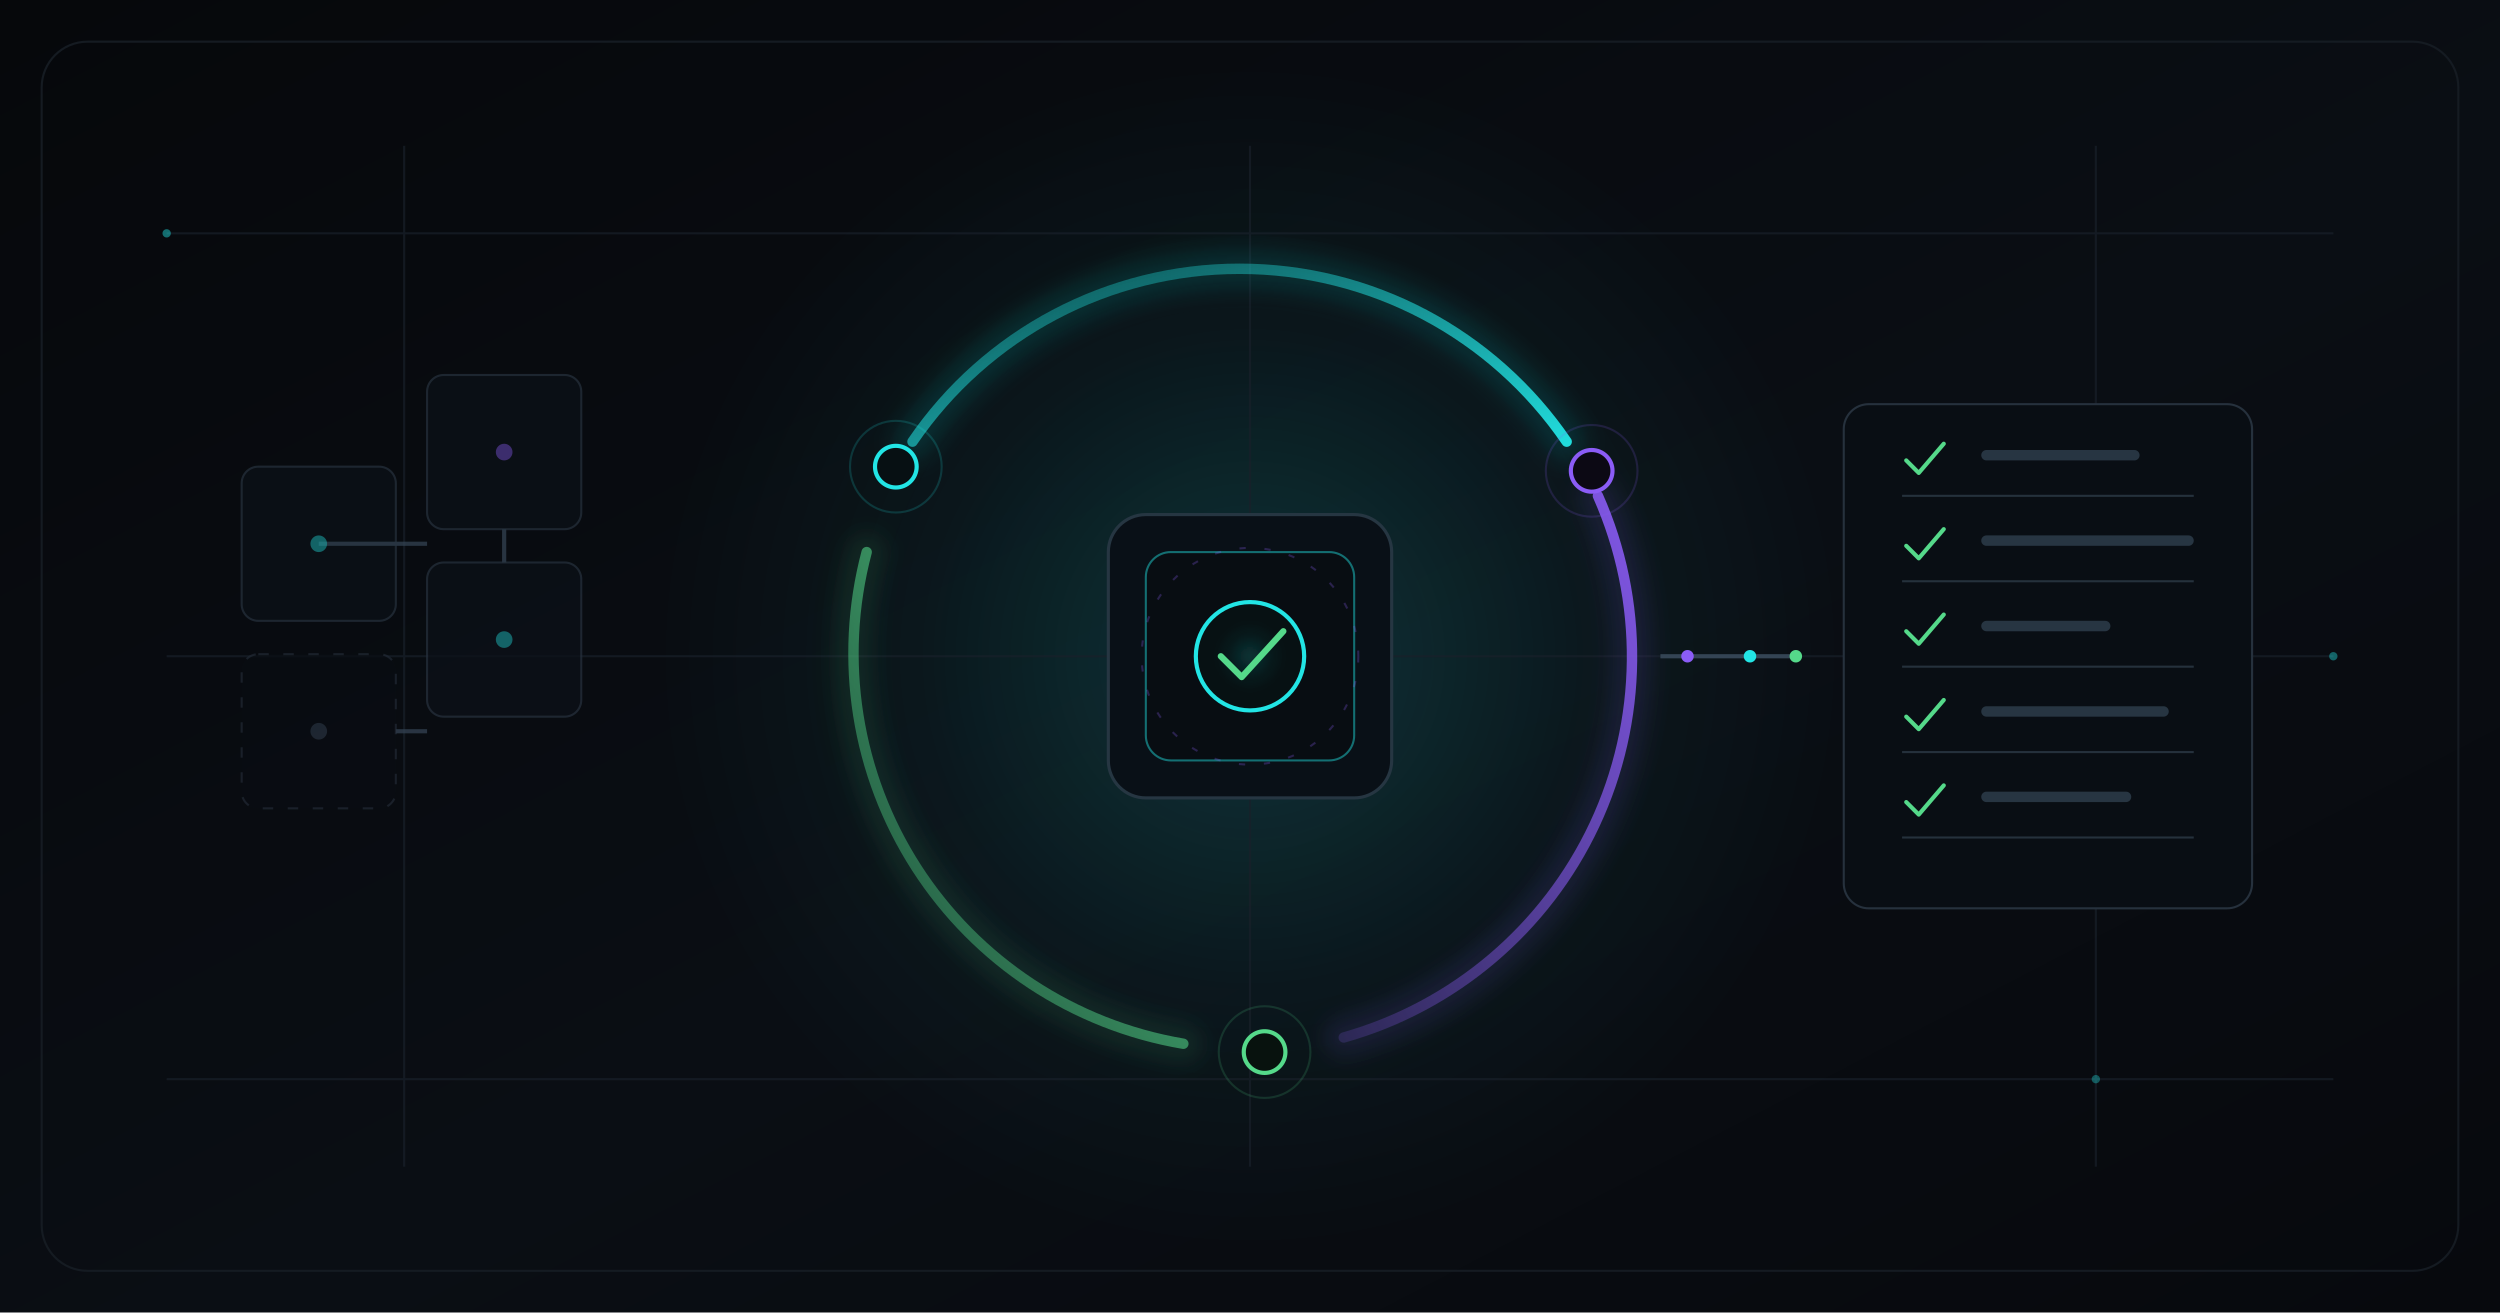
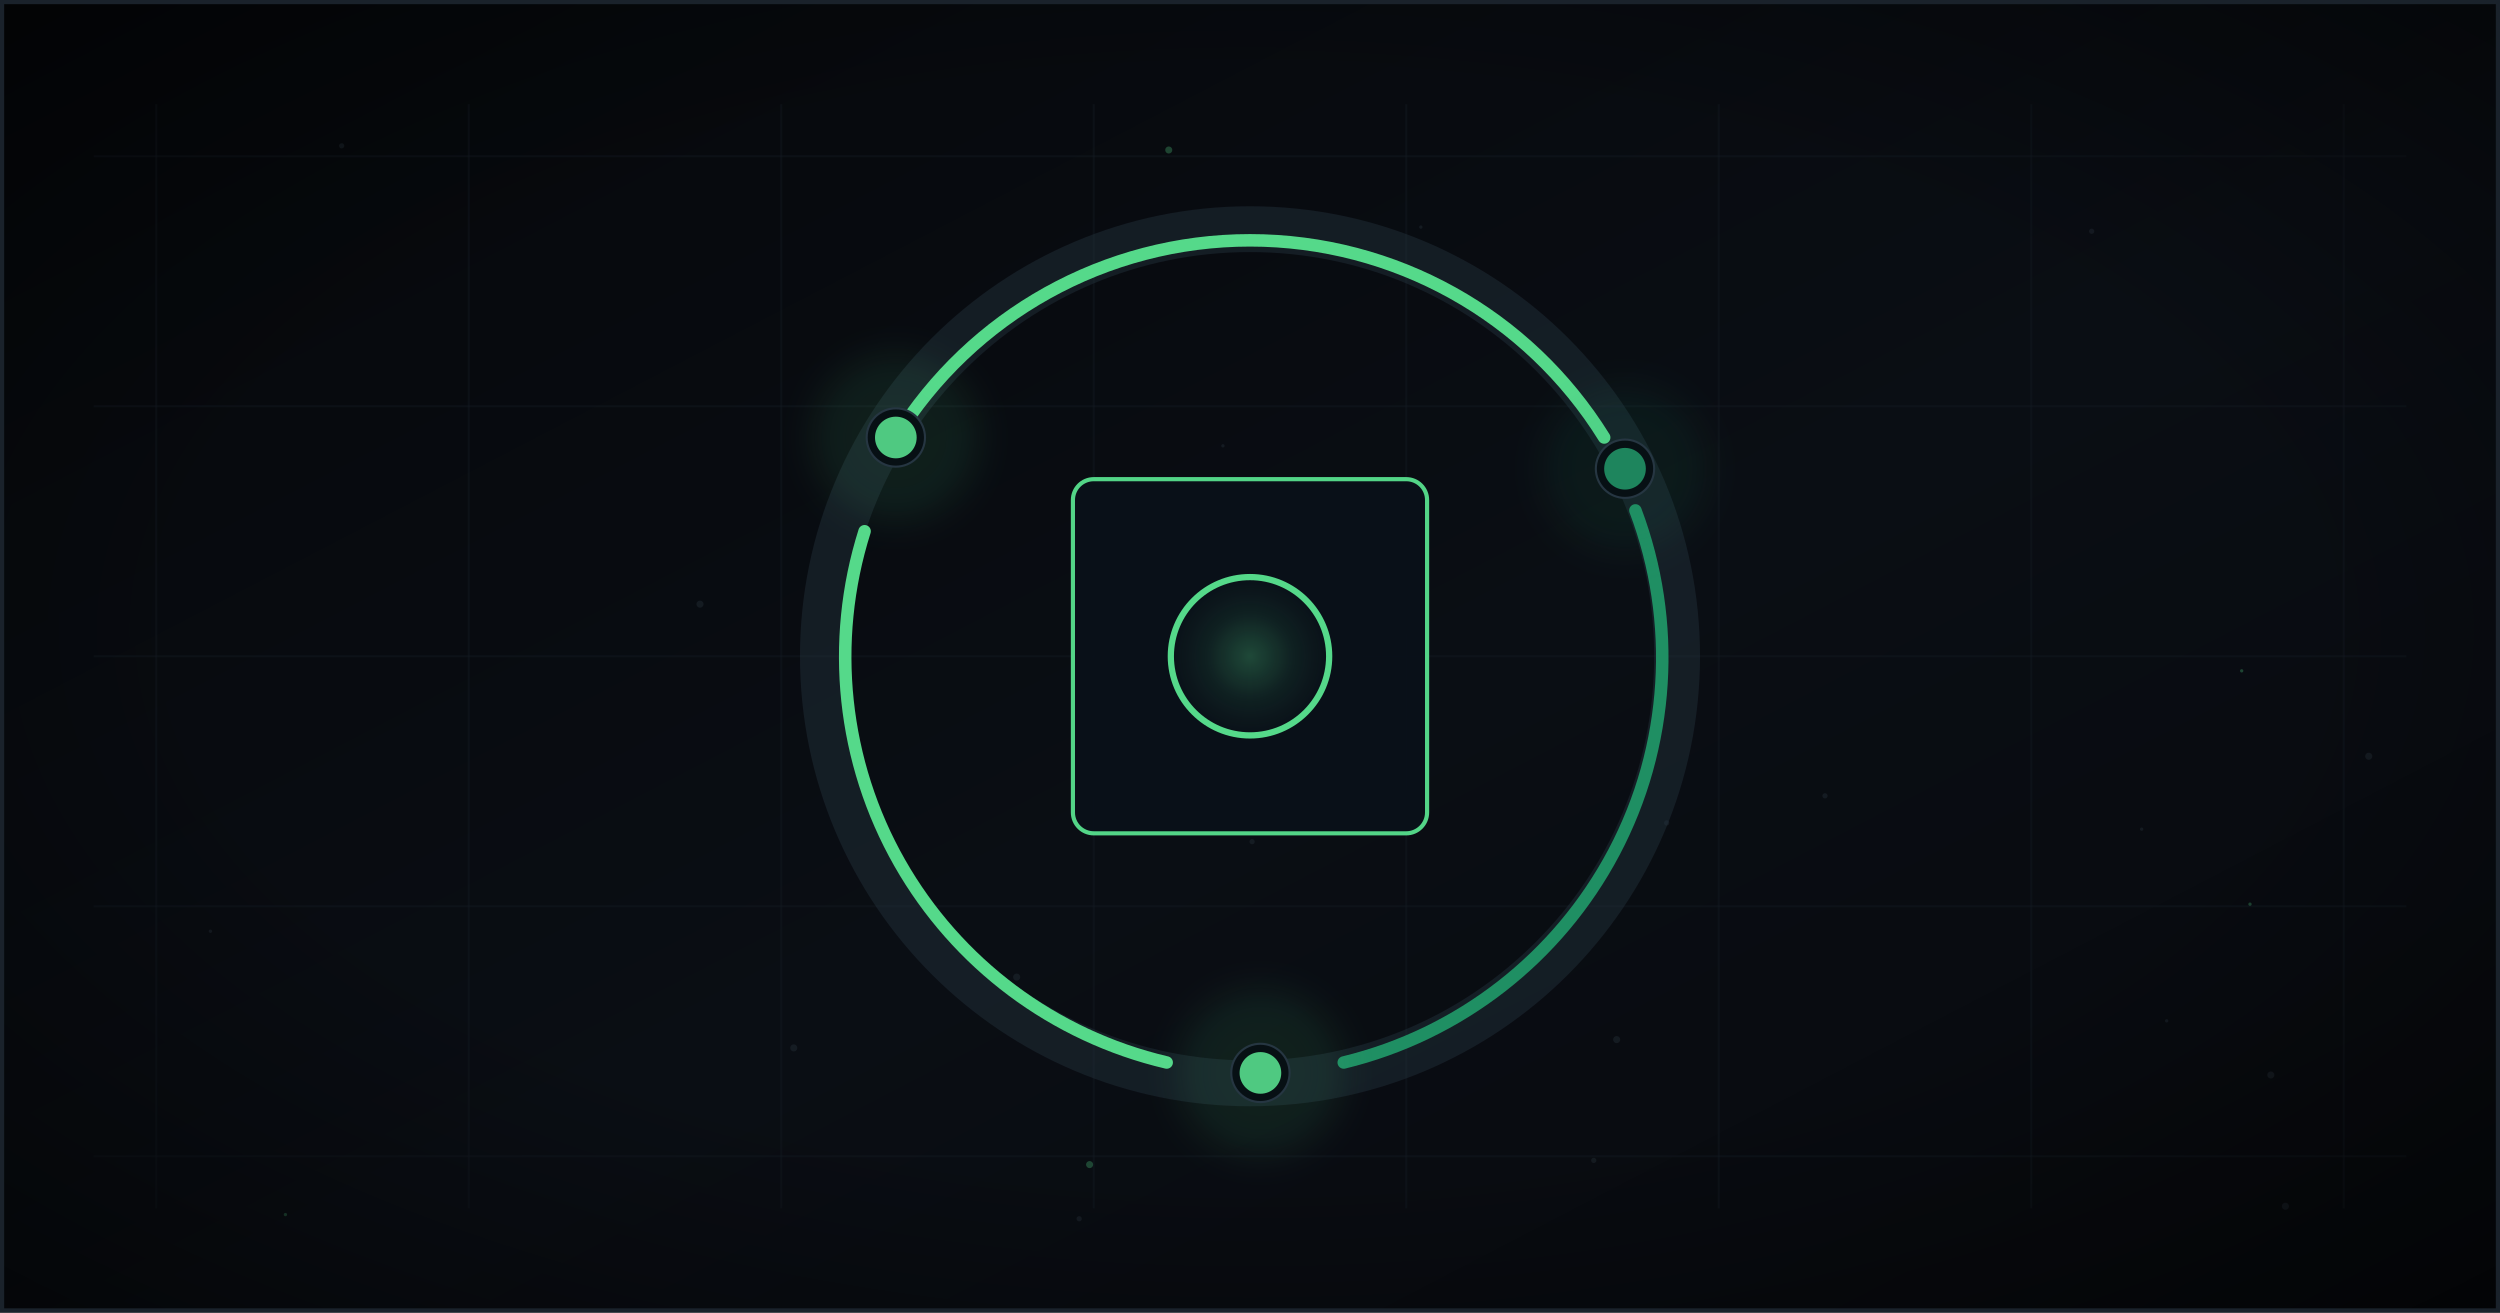
<svg xmlns="http://www.w3.org/2000/svg" width="1200" height="630" viewBox="0 0 1200 630">
  <defs>
    <linearGradient id="background" x1="0" y1="0" x2="1" y2="1">
-       <stop offset="0" stop-color="#06080b" />
+       <stop offset="0" stop-color="#05070a" />
      <stop offset="0.55" stop-color="#0a0e14" />
      <stop offset="1" stop-color="#07090d" />
    </linearGradient>
-     <radialGradient id="centerGlow" cx="0.5" cy="0.5" r="0.5">
-       <stop offset="0" stop-color="#22e5e5" stop-opacity="0.18" />
-       <stop offset="0.55" stop-color="#22e5e5" stop-opacity="0.05" />
-       <stop offset="1" stop-color="#22e5e5" stop-opacity="0" />
+     <radialGradient id="accentGlow" cx="0.5" cy="0.5" r="0.5">
+       <stop offset="0" stop-color="#55d98a" stop-opacity="0.28" />
+       <stop offset="0.55" stop-color="#55d98a" stop-opacity="0.08" />
+       <stop offset="1" stop-color="#55d98a" stop-opacity="0" />
    </radialGradient>
-     <linearGradient id="recoverArc" x1="0" y1="0" x2="1" y2="1">
-       <stop offset="0" stop-color="#22e5e5" stop-opacity="0.18" />
-       <stop offset="1" stop-color="#22e5e5" stop-opacity="0.95" />
-     </linearGradient>
-     <linearGradient id="changeArc" x1="1" y1="0" x2="0" y2="1">
-       <stop offset="0" stop-color="#8b5cf6" stop-opacity="0.92" />
-       <stop offset="1" stop-color="#8b5cf6" stop-opacity="0.18" />
-     </linearGradient>
-     <linearGradient id="proofArc" x1="0" y1="1" x2="1" y2="0">
-       <stop offset="0" stop-color="#55d98a" stop-opacity="0.2" />
-       <stop offset="1" stop-color="#55d98a" stop-opacity="0.9" />
-     </linearGradient>
-     <filter id="softGlow" x="-60%" y="-60%" width="220%" height="220%">
-       <feGaussianBlur stdDeviation="5" />
+     <filter id="blur" x="-100%" y="-100%" width="300%" height="300%">
+       <feGaussianBlur stdDeviation="8" />
    </filter>
-     <filter id="fineGlow" x="-40%" y="-40%" width="180%" height="180%">
-       <feGaussianBlur stdDeviation="2" />
-     </filter>
+     <radialGradient id="vignette" cx="0.5" cy="0.48" r="0.72">
+       <stop offset="0.58" stop-color="#000000" stop-opacity="0" />
+       <stop offset="1" stop-color="#000000" stop-opacity="0.55" />
+     </radialGradient>
  </defs>
  <rect width="1200" height="630" fill="url(#background)" />
-   <circle cx="600" cy="315" r="285" fill="url(#centerGlow)" />
-   <g stroke="#18202a" stroke-width="1" opacity="0.7">
-     <line x1="80" y1="112" x2="1120" y2="112" />
-     <line x1="80" y1="315" x2="1120" y2="315" />
-     <line x1="80" y1="518" x2="1120" y2="518" />
-     <line x1="194" y1="70" x2="194" y2="560" />
-     <line x1="600" y1="70" x2="600" y2="560" />
-     <line x1="1006" y1="70" x2="1006" y2="560" />
-   </g>
-   <g opacity="0.72">
-     <rect x="116" y="224" width="74" height="74" rx="8" fill="#0b1017" stroke="#26313d" />
-     <rect x="205" y="180" width="74" height="74" rx="8" fill="#0b1017" stroke="#26313d" />
-     <rect x="205" y="270" width="74" height="74" rx="8" fill="#0b1017" stroke="#26313d" />
-     <rect x="116" y="314" width="74" height="74" rx="8" fill="#090d12" stroke="#202833" stroke-dasharray="5 7" />
-     <path d="M153 261H205M242 254V270M190 351H205" fill="none" stroke="#344454" stroke-width="2" />
-     <circle cx="153" cy="261" r="4" fill="#22e5e5" opacity="0.55" />
-     <circle cx="242" cy="217" r="4" fill="#8b5cf6" opacity="0.55" />
-     <circle cx="242" cy="307" r="4" fill="#22e5e5" opacity="0.55" />
-     <circle cx="153" cy="351" r="4" fill="#26313d" />
-   </g>
-   <g fill="none" stroke-linecap="round">
-     <path d="M438 212A190 190 0 0 1 752 212" stroke="#22e5e5" stroke-opacity="0.12" stroke-width="18" filter="url(#softGlow)" />
-     <path d="M438 212A190 190 0 0 1 752 212" stroke="url(#recoverArc)" stroke-width="5" />
-     <path d="M767 238A190 190 0 0 1 645 498" stroke="#8b5cf6" stroke-opacity="0.12" stroke-width="18" filter="url(#softGlow)" />
-     <path d="M767 238A190 190 0 0 1 645 498" stroke="url(#changeArc)" stroke-width="5" />
-     <path d="M568 501A190 190 0 0 1 416 265" stroke="#55d98a" stroke-opacity="0.1" stroke-width="18" filter="url(#softGlow)" />
-     <path d="M568 501A190 190 0 0 1 416 265" stroke="url(#proofArc)" stroke-width="5" />
+   <g>
+     <line x1="75" y1="50" x2="75" y2="580" stroke="#141b22" stroke-width="1" opacity="0.4" />
+     <line x1="225" y1="50" x2="225" y2="580" stroke="#141b22" stroke-width="1" opacity="0.4" />
+     <line x1="375" y1="50" x2="375" y2="580" stroke="#141b22" stroke-width="1" opacity="0.4" />
+     <line x1="525" y1="50" x2="525" y2="580" stroke="#141b22" stroke-width="1" opacity="0.4" />
+     <line x1="675" y1="50" x2="675" y2="580" stroke="#141b22" stroke-width="1" opacity="0.4" />
+     <line x1="825" y1="50" x2="825" y2="580" stroke="#141b22" stroke-width="1" opacity="0.4" />
+     <line x1="975" y1="50" x2="975" y2="580" stroke="#141b22" stroke-width="1" opacity="0.4" />
+     <line x1="1125" y1="50" x2="1125" y2="580" stroke="#141b22" stroke-width="1" opacity="0.4" />
+     <line x1="45" y1="75" x2="1155" y2="75" stroke="#141b22" stroke-width="1" opacity="0.4" />
+     <line x1="45" y1="195" x2="1155" y2="195" stroke="#141b22" stroke-width="1" opacity="0.4" />
+     <line x1="45" y1="315" x2="1155" y2="315" stroke="#141b22" stroke-width="1" opacity="0.4" />
+     <line x1="45" y1="435" x2="1155" y2="435" stroke="#141b22" stroke-width="1" opacity="0.4" />
+     <line x1="45" y1="555" x2="1155" y2="555" stroke="#141b22" stroke-width="1" opacity="0.4" />
+     <circle cx="1080" cy="434" r="0.8" fill="#55d98a" opacity="0.28" />
+     <circle cx="800" cy="395" r="1.25" fill="#34414d" opacity="0.28" />
+     <circle cx="518" cy="585" r="1.25" fill="#34414d" opacity="0.28" />
+     <circle cx="488" cy="469" r="1.7" fill="#34414d" opacity="0.28" />
+     <circle cx="587" cy="214" r="0.8" fill="#34414d" opacity="0.28" />
+     <circle cx="1076" cy="322" r="0.8" fill="#55d98a" opacity="0.28" />
+     <circle cx="1090" cy="516" r="1.7" fill="#34414d" opacity="0.28" />
+     <circle cx="1097" cy="579" r="1.7" fill="#34414d" opacity="0.28" />
+     <circle cx="682" cy="109" r="0.8" fill="#34414d" opacity="0.28" />
+     <circle cx="336" cy="290" r="1.7" fill="#34414d" opacity="0.28" />
+     <circle cx="561" cy="72" r="1.7" fill="#55d98a" opacity="0.28" />
+     <circle cx="1028" cy="398" r="0.8" fill="#34414d" opacity="0.28" />
+     <circle cx="1004" cy="111" r="1.25" fill="#34414d" opacity="0.28" />
+     <circle cx="164" cy="70" r="1.25" fill="#34414d" opacity="0.28" />
+     <circle cx="381" cy="503" r="1.7" fill="#34414d" opacity="0.28" />
+     <circle cx="137" cy="583" r="0.8" fill="#55d98a" opacity="0.28" />
+     <circle cx="601" cy="404" r="1.25" fill="#34414d" opacity="0.28" />
+     <circle cx="1040" cy="490" r="0.8" fill="#34414d" opacity="0.28" />
+     <circle cx="101" cy="447" r="0.8" fill="#34414d" opacity="0.28" />
+     <circle cx="1137" cy="363" r="1.7" fill="#34414d" opacity="0.28" />
+     <circle cx="523" cy="559" r="1.7" fill="#55d98a" opacity="0.28" />
+     <circle cx="876" cy="382" r="1.25" fill="#34414d" opacity="0.28" />
+     <circle cx="765" cy="557" r="1.25" fill="#34414d" opacity="0.28" />
+     <circle cx="776" cy="499" r="1.7" fill="#34414d" opacity="0.28" />
  </g>
  <g>
-     <circle cx="430" cy="224" r="10" fill="#071013" stroke="#22e5e5" stroke-width="2" />
-     <circle cx="764" cy="226" r="10" fill="#0c0914" stroke="#8b5cf6" stroke-width="2" />
-     <circle cx="607" cy="505" r="10" fill="#08120e" stroke="#55d98a" stroke-width="2" />
-     <circle cx="430" cy="224" r="22" fill="none" stroke="#22e5e5" stroke-opacity="0.17" />
-     <circle cx="764" cy="226" r="22" fill="none" stroke="#8b5cf6" stroke-opacity="0.17" />
-     <circle cx="607" cy="505" r="22" fill="none" stroke="#55d98a" stroke-opacity="0.16" />
+     <circle cx="600" cy="315" r="205" fill="none" stroke="#263642" stroke-width="22" opacity="0.4" />
+     <path d="M430 210A200 200 0 0 1 770 210" fill="none" stroke="#55d98a" stroke-width="6" stroke-linecap="round" />
+     <path d="M785 245A200 200 0 0 1 645 510" fill="none" stroke="#1f8f63" stroke-width="6" stroke-linecap="round" />
+     <path d="M560 510A200 200 0 0 1 415 255" fill="none" stroke="#55d98a" stroke-width="6" stroke-linecap="round" />
+     <g>
+       <circle cx="430" cy="210" r="40" fill="#55d98a" opacity="0.09" filter="url(#blur)" />
+       <circle cx="430" cy="210" r="14" fill="#071014" stroke="#263642" stroke-width="1" />
+       <circle cx="430" cy="210" r="10" fill="#55d98a" opacity="0.92" />
+     </g>
+     <g>
+       <circle cx="780" cy="225" r="40" fill="#1f8f63" opacity="0.09" filter="url(#blur)" />
+       <circle cx="780" cy="225" r="14" fill="#071014" stroke="#263642" stroke-width="1" />
+       <circle cx="780" cy="225" r="10" fill="#1f8f63" opacity="0.92" />
+     </g>
+     <g>
+       <circle cx="605" cy="515" r="40" fill="#55d98a" opacity="0.09" filter="url(#blur)" />
+       <circle cx="605" cy="515" r="14" fill="#071014" stroke="#263642" stroke-width="1" />
+       <circle cx="605" cy="515" r="10" fill="#55d98a" opacity="0.92" />
+     </g>
+     <rect x="515" y="230" width="170" height="170" rx="10" fill="#091018" stroke="#55d98a" stroke-width="2" opacity="0.98" />
+     <circle cx="600" cy="315" r="38" fill="url(#accentGlow)" stroke="#55d98a" stroke-width="3" />
  </g>
-   <g>
-     <rect x="532" y="247" width="136" height="136" rx="18" fill="#091017" stroke="#263642" stroke-width="1.5" />
-     <rect x="550" y="265" width="100" height="100" rx="12" fill="#080d12" stroke="#22e5e5" stroke-opacity="0.45" />
-     <circle cx="600" cy="315" r="26" fill="#071113" stroke="#22e5e5" stroke-width="2" />
-     <circle cx="600" cy="315" r="52" fill="none" stroke="#8b5cf6" stroke-opacity="0.26" stroke-dasharray="3 9" />
-     <circle cx="600" cy="315" r="16" fill="url(#centerGlow)" filter="url(#fineGlow)" />
-     <path d="M586 315L596 325L616 303" fill="none" stroke="#55d98a" stroke-width="3" stroke-linecap="round" stroke-linejoin="round" />
-   </g>
-   <g>
-     <path d="M797 315H862" stroke="#344454" stroke-width="2" />
-     <circle cx="810" cy="315" r="3" fill="#8b5cf6" />
-     <circle cx="840" cy="315" r="3" fill="#22e5e5" />
-     <circle cx="862" cy="315" r="3" fill="#55d98a" />
-     <rect x="885" y="194" width="196" height="242" rx="12" fill="#090e14" stroke="#26313d" />
-     <g stroke="#25313c" stroke-width="1">
-       <line x1="913" y1="238" x2="1053" y2="238" />
-       <line x1="913" y1="279" x2="1053" y2="279" />
-       <line x1="913" y1="320" x2="1053" y2="320" />
-       <line x1="913" y1="361" x2="1053" y2="361" />
-       <line x1="913" y1="402" x2="1053" y2="402" />
-     </g>
-     <g fill="none" stroke="#55d98a" stroke-width="2" stroke-linecap="round" stroke-linejoin="round">
-       <path d="M915 221L921 227L933 213" />
-       <path d="M915 262L921 268L933 254" />
-       <path d="M915 303L921 309L933 295" />
-       <path d="M915 344L921 350L933 336" />
-       <path d="M915 385L921 391L933 377" />
-     </g>
-     <g fill="#273542">
-       <rect x="951" y="216" width="76" height="5" rx="2.5" />
-       <rect x="951" y="257" width="102" height="5" rx="2.5" />
-       <rect x="951" y="298" width="62" height="5" rx="2.5" />
-       <rect x="951" y="339" width="90" height="5" rx="2.5" />
-       <rect x="951" y="380" width="72" height="5" rx="2.5" />
-     </g>
-   </g>
-   <g fill="#22e5e5">
-     <circle cx="80" cy="112" r="2" opacity="0.45" />
-     <circle cx="1120" cy="315" r="2" opacity="0.4" />
-     <circle cx="1006" cy="518" r="2" opacity="0.35" />
-   </g>
-   <rect x="20" y="20" width="1160" height="590" rx="22" fill="none" stroke="#151b22" />
+   <rect width="1200" height="630" fill="url(#vignette)" pointer-events="none" />
+   <rect x="1" y="1" width="1198" height="628" fill="none" stroke="#1a222b" stroke-width="2" />
</svg>
